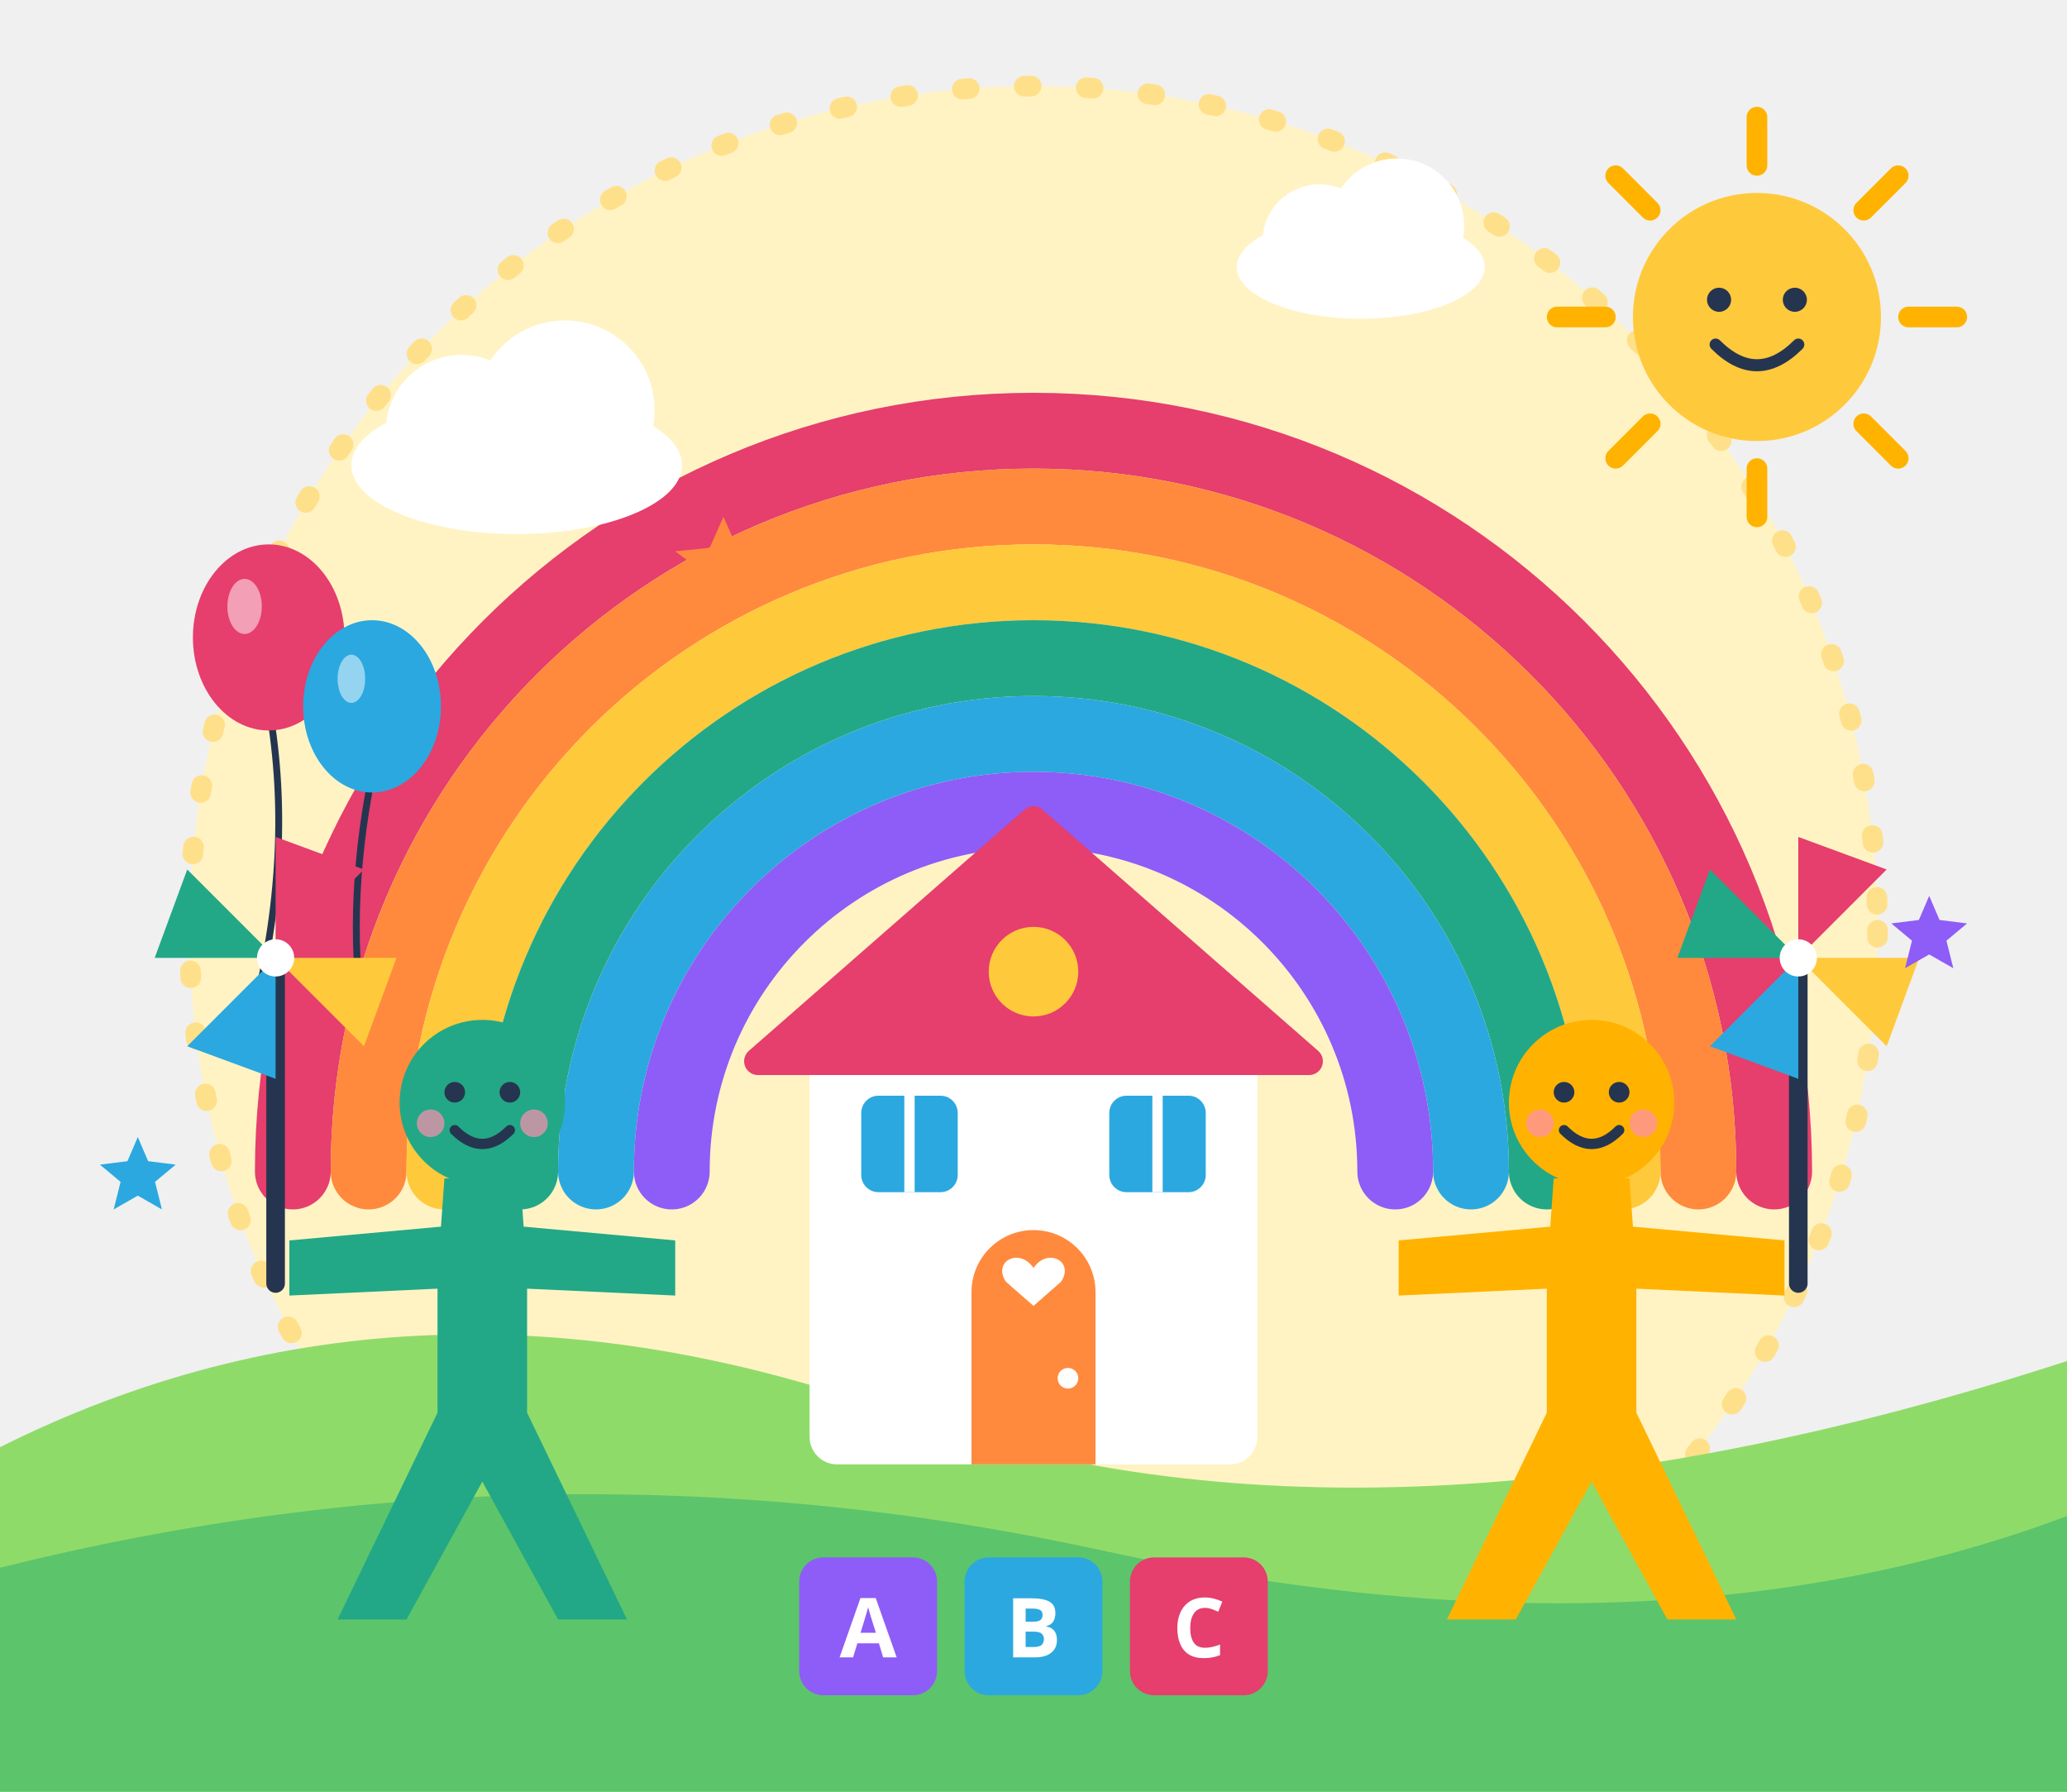
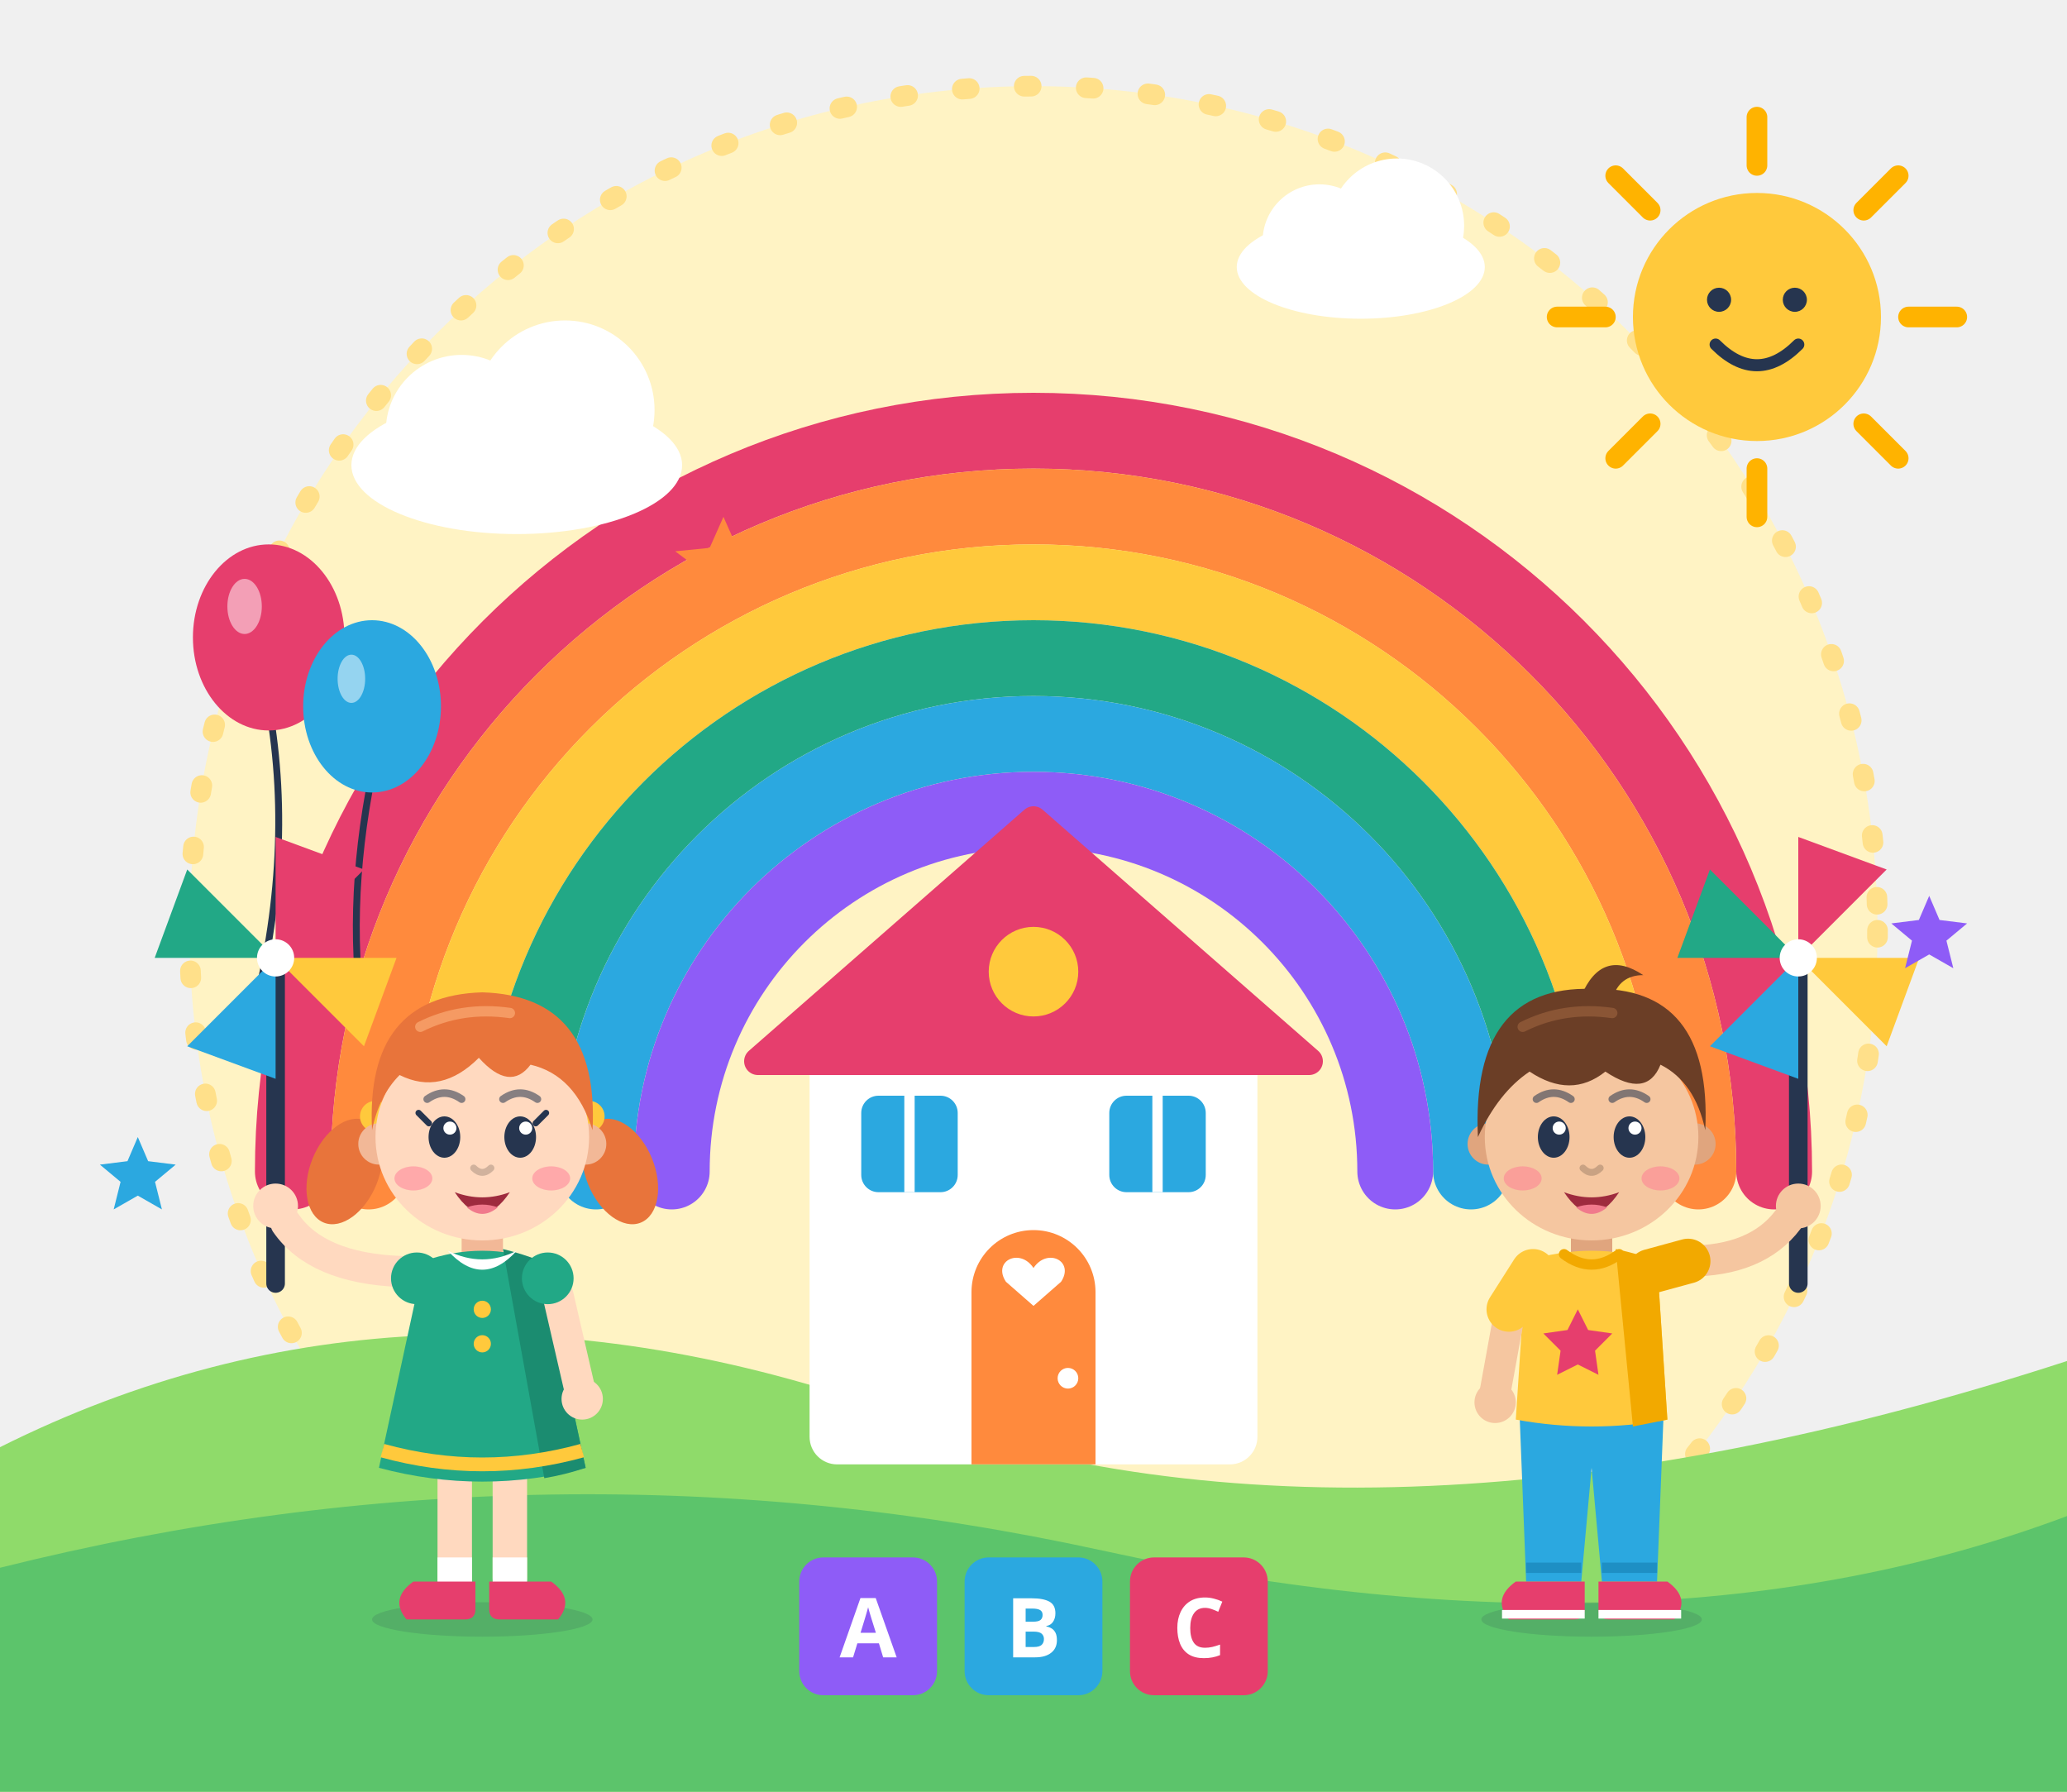
<svg xmlns="http://www.w3.org/2000/svg" viewBox="0 0 600 520" role="img" aria-label="Ilustración: niños con molinillos jugando junto a la escuela bajo un arcoíris">
  <defs>
    <g id="molinillo">
      <line x1="0" y1="0" x2="0" y2="70" stroke="#26354F" stroke-width="4" stroke-linecap="round" />
      <path d="M0 0 L0 -26 L19 -19 Z" fill="#E63E6D" />
      <path d="M0 0 L26 0 L19 19 Z" fill="#FFC93C" />
      <path d="M0 0 L0 26 L-19 19 Z" fill="#2BA8E0" />
      <path d="M0 0 L-26 0 L-19 -19 Z" fill="#22A886" />
      <circle r="4" fill="#fff" />
    </g>
-     <g id="nino">
-       <path d="M-11 -128 L11 -128 L12 -114 L56 -110 L56 -94 L13 -96 L13 -60 L42 0 L22 0 L0 -40 L-22 0 L-42 0 L-13 -60 L-13 -96 L-56 -94 L-56 -110 L-12 -114 Z" />
-       <circle cy="-150" r="24" />
-       <circle cx="-8" cy="-153" r="3" fill="#26354F" />
-       <circle cx="8" cy="-153" r="3" fill="#26354F" />
-       <path d="M-8 -142 Q0 -134 8 -142" stroke="#26354F" stroke-width="3" fill="none" stroke-linecap="round" />
-       <circle cx="-15" cy="-144" r="4" fill="#FF8FB1" opacity=".7" />
-       <circle cx="15" cy="-144" r="4" fill="#FF8FB1" opacity=".7" />
+     <g id="cara">
+       <path d="M-16 -151 Q-11 -154.5 -6 -151 M6 -151 Q11 -154.5 16 -151" stroke="#26354F" stroke-opacity=".55" stroke-width="2.2" fill="none" stroke-linecap="round" />
+       <ellipse cx="-11" cy="-140" rx="4.6" ry="6" fill="#26354F" />
+       <ellipse cx="11" cy="-140" rx="4.6" ry="6" fill="#26354F" />
+       <circle cx="-9.4" cy="-142.6" r="1.9" fill="#fff" />
+       <circle cx="12.6" cy="-142.6" r="1.9" fill="#fff" />
+       <path d="M-2.5 -131 Q0 -128.5 2.5 -131" stroke="#000" stroke-opacity=".18" stroke-width="2" fill="none" stroke-linecap="round" />
+       <path d="M-8 -124 Q0 -112 8 -124 Q0 -121 -8 -124 Z" fill="#9E2B3E" />
+       <path d="M-4.5 -119.6 Q0 -115.8 4.5 -119.6 Q0 -121.2 -4.5 -119.6 Z" fill="#F07A8C" />
+       <ellipse cx="-20" cy="-128" rx="5.5" ry="3.5" fill="#FF6F91" opacity=".45" />
+       <ellipse cx="20" cy="-128" rx="5.5" ry="3.5" fill="#FF6F91" opacity=".45" />
+     </g>
+     <g id="nina-pelirroja">
+       <ellipse cx="-40" cy="-130" rx="10" ry="16" fill="#E8743B" transform="rotate(22 -40 -130)" />
+       <ellipse cx="40" cy="-130" rx="10" ry="16" fill="#E8743B" transform="rotate(-22 40 -130)" />
+       <path d="M-8 -48 V-12 M8 -48 V-12" stroke="#FFD9BF" stroke-width="10" stroke-linecap="round" />
+       <path d="M-8 -18 V-10 M8 -18 V-10" stroke="#fff" stroke-width="10" />
+       <path d="M-20 -11 H-2 V-3 Q-2 0 -5 0 H-22 Q-27 -6 -20 -11 Z" fill="#E63E6D" />
+       <path d="M2 -11 H20 Q27 -6 22 0 H5 Q2 0 2 -3 Z" fill="#E63E6D" />
+       <rect x="-6" y="-115" width="12" height="12" rx="3" fill="#F2B897" />
+       <path d="M-17 -104 Q0 -110 17 -104 L30 -44 Q0 -36 -30 -44 Z" fill="#22A886" />
+       <path d="M6 -107.5 Q12 -106 17 -104 L30 -44 Q24 -42 18 -41 Z" fill="#1B8C70" />
+       <path d="M-29 -49 Q0 -41 29 -49" stroke="#FFC93C" stroke-width="4" fill="none" />
+       <path d="M-10 -107 Q0 -96 10 -107 Q0 -102 -10 -107 Z" fill="#fff" />
+       <circle cx="0" cy="-90" r="2.5" fill="#FFC93C" />
+       <circle cx="0" cy="-80" r="2.5" fill="#FFC93C" />
+       <path d="M22 -94 L28 -68" stroke="#FFD9BF" stroke-width="9" stroke-linecap="round" />
+       <circle cx="29" cy="-64" r="6" fill="#FFD9BF" />
+       <circle cx="19" cy="-99" r="7.5" fill="#22A886" />
+       <path d="M-24 -101 Q-48 -102 -57 -115" stroke="#FFD9BF" stroke-width="9" stroke-linecap="round" fill="none" />
+       <circle cx="-19" cy="-99" r="7.5" fill="#22A886" />
+       <circle cx="-60" cy="-120" r="6.5" fill="#FFD9BF" />
+       <circle cx="-31" cy="-146" r="4.5" fill="#FFC93C" />
+       <circle cx="31" cy="-146" r="4.5" fill="#FFC93C" />
+       <circle cx="-30" cy="-138" r="6" fill="#F2B897" />
+       <circle cx="30" cy="-138" r="6" fill="#F2B897" />
+       <ellipse cx="0" cy="-140" rx="31" ry="30" fill="#FFD9BF" />
+       <use href="#cara" />
+       <path d="M-15.5 -144 L-18.5 -147 M15.5 -144 L18.5 -147" stroke="#26354F" stroke-width="1.8" stroke-linecap="round" />
+       <path d="M-32 -142 Q-34 -181 0 -182 Q34 -181 32 -142 Q27 -158 14 -161 Q8 -153 -1 -163 Q-12 -152 -24 -158 Q-30 -152 -32 -142 Z" fill="#E8743B" />
+       <path d="M-18 -172 Q-6 -178 8 -176" stroke="#F59A63" stroke-width="3" fill="none" stroke-linecap="round" />
+     </g>
+     <g id="nino-castano">
+       <path d="M-21 -62 H21 L19 -11 H3 L0 -44 L-3 -11 H-19 Z" fill="#2BA8E0" />
+       <path d="M-19 -15 H-3 M3 -15 H19" stroke="#1E8FC4" stroke-width="3" />
+       <path d="M-22 -11 H-2 V-3 Q-2 0 -5 0 H-24 Q-29 -6 -22 -11 Z" fill="#E63E6D" />
+       <path d="M2 -11 H22 Q29 -6 24 0 H5 Q2 0 2 -3 Z" fill="#E63E6D" />
+       <path d="M-26 -1.5 H-2 M2 -1.5 H26" stroke="#fff" stroke-width="2.5" />
+       <rect x="-6" y="-115" width="12" height="12" rx="3" fill="#E0A57E" />
+       <path d="M-19 -104 Q0 -110 19 -104 L22 -58 Q0 -54 -22 -58 Z" fill="#FFC93C" />
+       <path d="M7 -107.5 Q14 -106 19 -104 L22 -58 Q17 -57 12 -56 Z" fill="#F2A900" />
+       <path d="M-8 -106 Q0 -100 8 -106" stroke="#F2A900" stroke-width="3" fill="none" stroke-linecap="round" />
+       <path d="M-4 -90 l3 6 7 1 -5 5 1 7 -6 -3 -6 3 1 -7 -5 -5 7 -1z" fill="#E63E6D" />
+       <path d="M-24 -88 L-28 -66" stroke="#F5C6A0" stroke-width="9" stroke-linecap="round" />
+       <circle cx="-28" cy="-63" r="6" fill="#F5C6A0" />
+       <path d="M-17 -101 L-24 -90" stroke="#FFC93C" stroke-width="13" stroke-linecap="round" />
+       <path d="M28 -104 Q48 -104 57 -116" stroke="#F5C6A0" stroke-width="9" stroke-linecap="round" fill="none" />
+       <path d="M17 -101 L28 -104" stroke="#F2A900" stroke-width="13" stroke-linecap="round" />
+       <circle cx="60" cy="-120" r="6.5" fill="#F5C6A0" />
+       <circle cx="-30" cy="-138" r="6" fill="#E0A57E" />
+       <circle cx="30" cy="-138" r="6" fill="#E0A57E" />
+       <ellipse cx="0" cy="-140" rx="31" ry="30" fill="#F5C6A0" />
+       <use href="#cara" />
+       <path d="M-33 -140 Q-35 -184 0 -183 Q35 -184 33 -142 Q30 -156 20 -161 Q16 -151 4 -159 Q-6 -151 -18 -159 Q-27 -153 -33 -140 Z" fill="#6B3E26" />
+       <path d="M-3 -181 Q3 -195 15 -187 Q8 -187 6 -180 Z" fill="#6B3E26" />
+       <path d="M-20 -172 Q-8 -178 6 -176" stroke="#8A5535" stroke-width="3" fill="none" stroke-linecap="round" />
    </g>
  </defs>
  <circle cx="300" cy="270" r="245" fill="#FFF3C4" />
  <circle cx="300" cy="270" r="245" fill="none" stroke="#FFE08A" stroke-width="6" stroke-dasharray="2 16" stroke-linecap="round" />
  <g fill="none" stroke-width="22" stroke-linecap="round">
    <path d="M85 340 A215 215 0 0 1 515 340" stroke="#E63E6D" />
    <path d="M107 340 A193 193 0 0 1 493 340" stroke="#FF8A3D" />
    <path d="M129 340 A171 171 0 0 1 471 340" stroke="#FFC93C" />
    <path d="M151 340 A149 149 0 0 1 449 340" stroke="#22A886" />
    <path d="M173 340 A127 127 0 0 1 427 340" stroke="#2BA8E0" />
    <path d="M195 340 A105 105 0 0 1 405 340" stroke="#8E5CF7" />
  </g>
  <g transform="translate(510 92)">
    <g stroke="#FFB300" stroke-width="6" stroke-linecap="round">
      <line x1="0" y1="-58" x2="0" y2="-44" />
      <line x1="0" y1="44" x2="0" y2="58" />
      <line x1="-58" y1="0" x2="-44" y2="0" />
      <line x1="44" y1="0" x2="58" y2="0" />
      <line x1="-41" y1="-41" x2="-31" y2="-31" />
      <line x1="31" y1="31" x2="41" y2="41" />
      <line x1="-41" y1="41" x2="-31" y2="31" />
      <line x1="31" y1="-31" x2="41" y2="-41" />
    </g>
    <circle r="36" fill="#FFC93C" />
    <circle cx="-11" cy="-5" r="3.5" fill="#26354F" />
    <circle cx="11" cy="-5" r="3.5" fill="#26354F" />
    <path d="M-12 8 Q0 20 12 8" stroke="#26354F" stroke-width="3.5" fill="none" stroke-linecap="round" />
  </g>
  <g fill="#fff">
    <g transform="translate(150 125)">
      <ellipse cx="0" cy="10" rx="48" ry="20" />
      <circle cx="-16" cy="0" r="22" />
      <circle cx="14" cy="-6" r="26" />
    </g>
    <g transform="translate(395 70) scale(.75)">
      <ellipse cx="0" cy="10" rx="48" ry="20" />
      <circle cx="-16" cy="0" r="22" />
      <circle cx="14" cy="-6" r="26" />
    </g>
  </g>
  <g>
    <path d="M78 205 Q86 250 72 300" stroke="#26354F" stroke-width="2" fill="none" />
    <ellipse cx="78" cy="185" rx="22" ry="27" fill="#E63E6D" />
    <ellipse cx="71" cy="176" rx="5" ry="8" fill="#fff" opacity=".5" />
    <path d="M108 225 Q100 265 106 300" stroke="#26354F" stroke-width="2" fill="none" />
    <ellipse cx="108" cy="205" rx="20" ry="25" fill="#2BA8E0" />
    <ellipse cx="102" cy="197" rx="4" ry="7" fill="#fff" opacity=".5" />
  </g>
  <path d="M0 420 Q120 360 260 410 T600 395 V520 H0 Z" fill="#8FDB6A" />
  <path d="M0 455 Q160 415 320 450 T600 440 V520 H0 Z" fill="#5CC46B" />
  <g>
    <rect x="235" y="300" width="130" height="125" rx="8" fill="#fff" />
    <path d="M220 308 L300 238 L380 308 Z" fill="#E63E6D" stroke="#E63E6D" stroke-width="8" stroke-linejoin="round" />
    <circle cx="300" cy="282" r="13" fill="#FFC93C" />
    <rect x="250" y="318" width="28" height="28" rx="5" fill="#2BA8E0" />
    <rect x="322" y="318" width="28" height="28" rx="5" fill="#2BA8E0" />
    <line x1="264" y1="318" x2="264" y2="346" stroke="#fff" stroke-width="3" />
    <line x1="336" y1="318" x2="336" y2="346" stroke="#fff" stroke-width="3" />
    <path d="M282 425 V375 A18 18 0 0 1 318 375 V425 Z" fill="#FF8A3D" />
    <circle cx="310" cy="400" r="3" fill="#fff" />
    <path d="M300 368 c-4 -6 -12 -2 -8 4 l8 7 l8 -7 c4 -6 -4 -10 -8 -4z" fill="#fff" />
  </g>
-   <g transform="translate(140 470)" fill="#22A886">
-     <use href="#nino" />
+   <g transform="translate(140 470)">
+     <ellipse rx="32" ry="5" fill="#26354F" opacity=".15" />
    <use href="#molinillo" transform="translate(-60 -192) scale(1.35)" />
+     <use href="#nina-pelirroja" />
  </g>
-   <g transform="translate(462 470)" fill="#FFB300">
-     <use href="#nino" />
+   <g transform="translate(462 470)">
+     <ellipse rx="32" ry="5" fill="#26354F" opacity=".15" />
    <use href="#molinillo" transform="translate(60 -192) scale(1.35)" />
+     <use href="#nino-castano" />
  </g>
  <g font-family="'Arial Black', 'Segoe UI', sans-serif" font-weight="900" font-size="24" text-anchor="middle" fill="#fff">
    <rect x="232" y="452" width="40" height="40" rx="7" fill="#8E5CF7" />
    <text x="252" y="481">A</text>
    <rect x="280" y="452" width="40" height="40" rx="7" fill="#2BA8E0" />
    <text x="300" y="481">B</text>
    <rect x="328" y="452" width="40" height="40" rx="7" fill="#E63E6D" />
    <text x="348" y="481">C</text>
  </g>
  <g fill="#FF8A3D">
    <path d="M210 150 l4 9 10 1 -8 6 3 10 -9 -5 -9 5 3 -10 -8 -6 10 -1z" />
    <path d="M560 260 l3 7 8 1 -6 5 2 8 -7 -4 -7 4 2 -8 -6 -5 8 -1z" fill="#8E5CF7" />
    <path d="M40 330 l3 7 8 1 -6 5 2 8 -7 -4 -7 4 2 -8 -6 -5 8 -1z" fill="#2BA8E0" />
  </g>
</svg>
